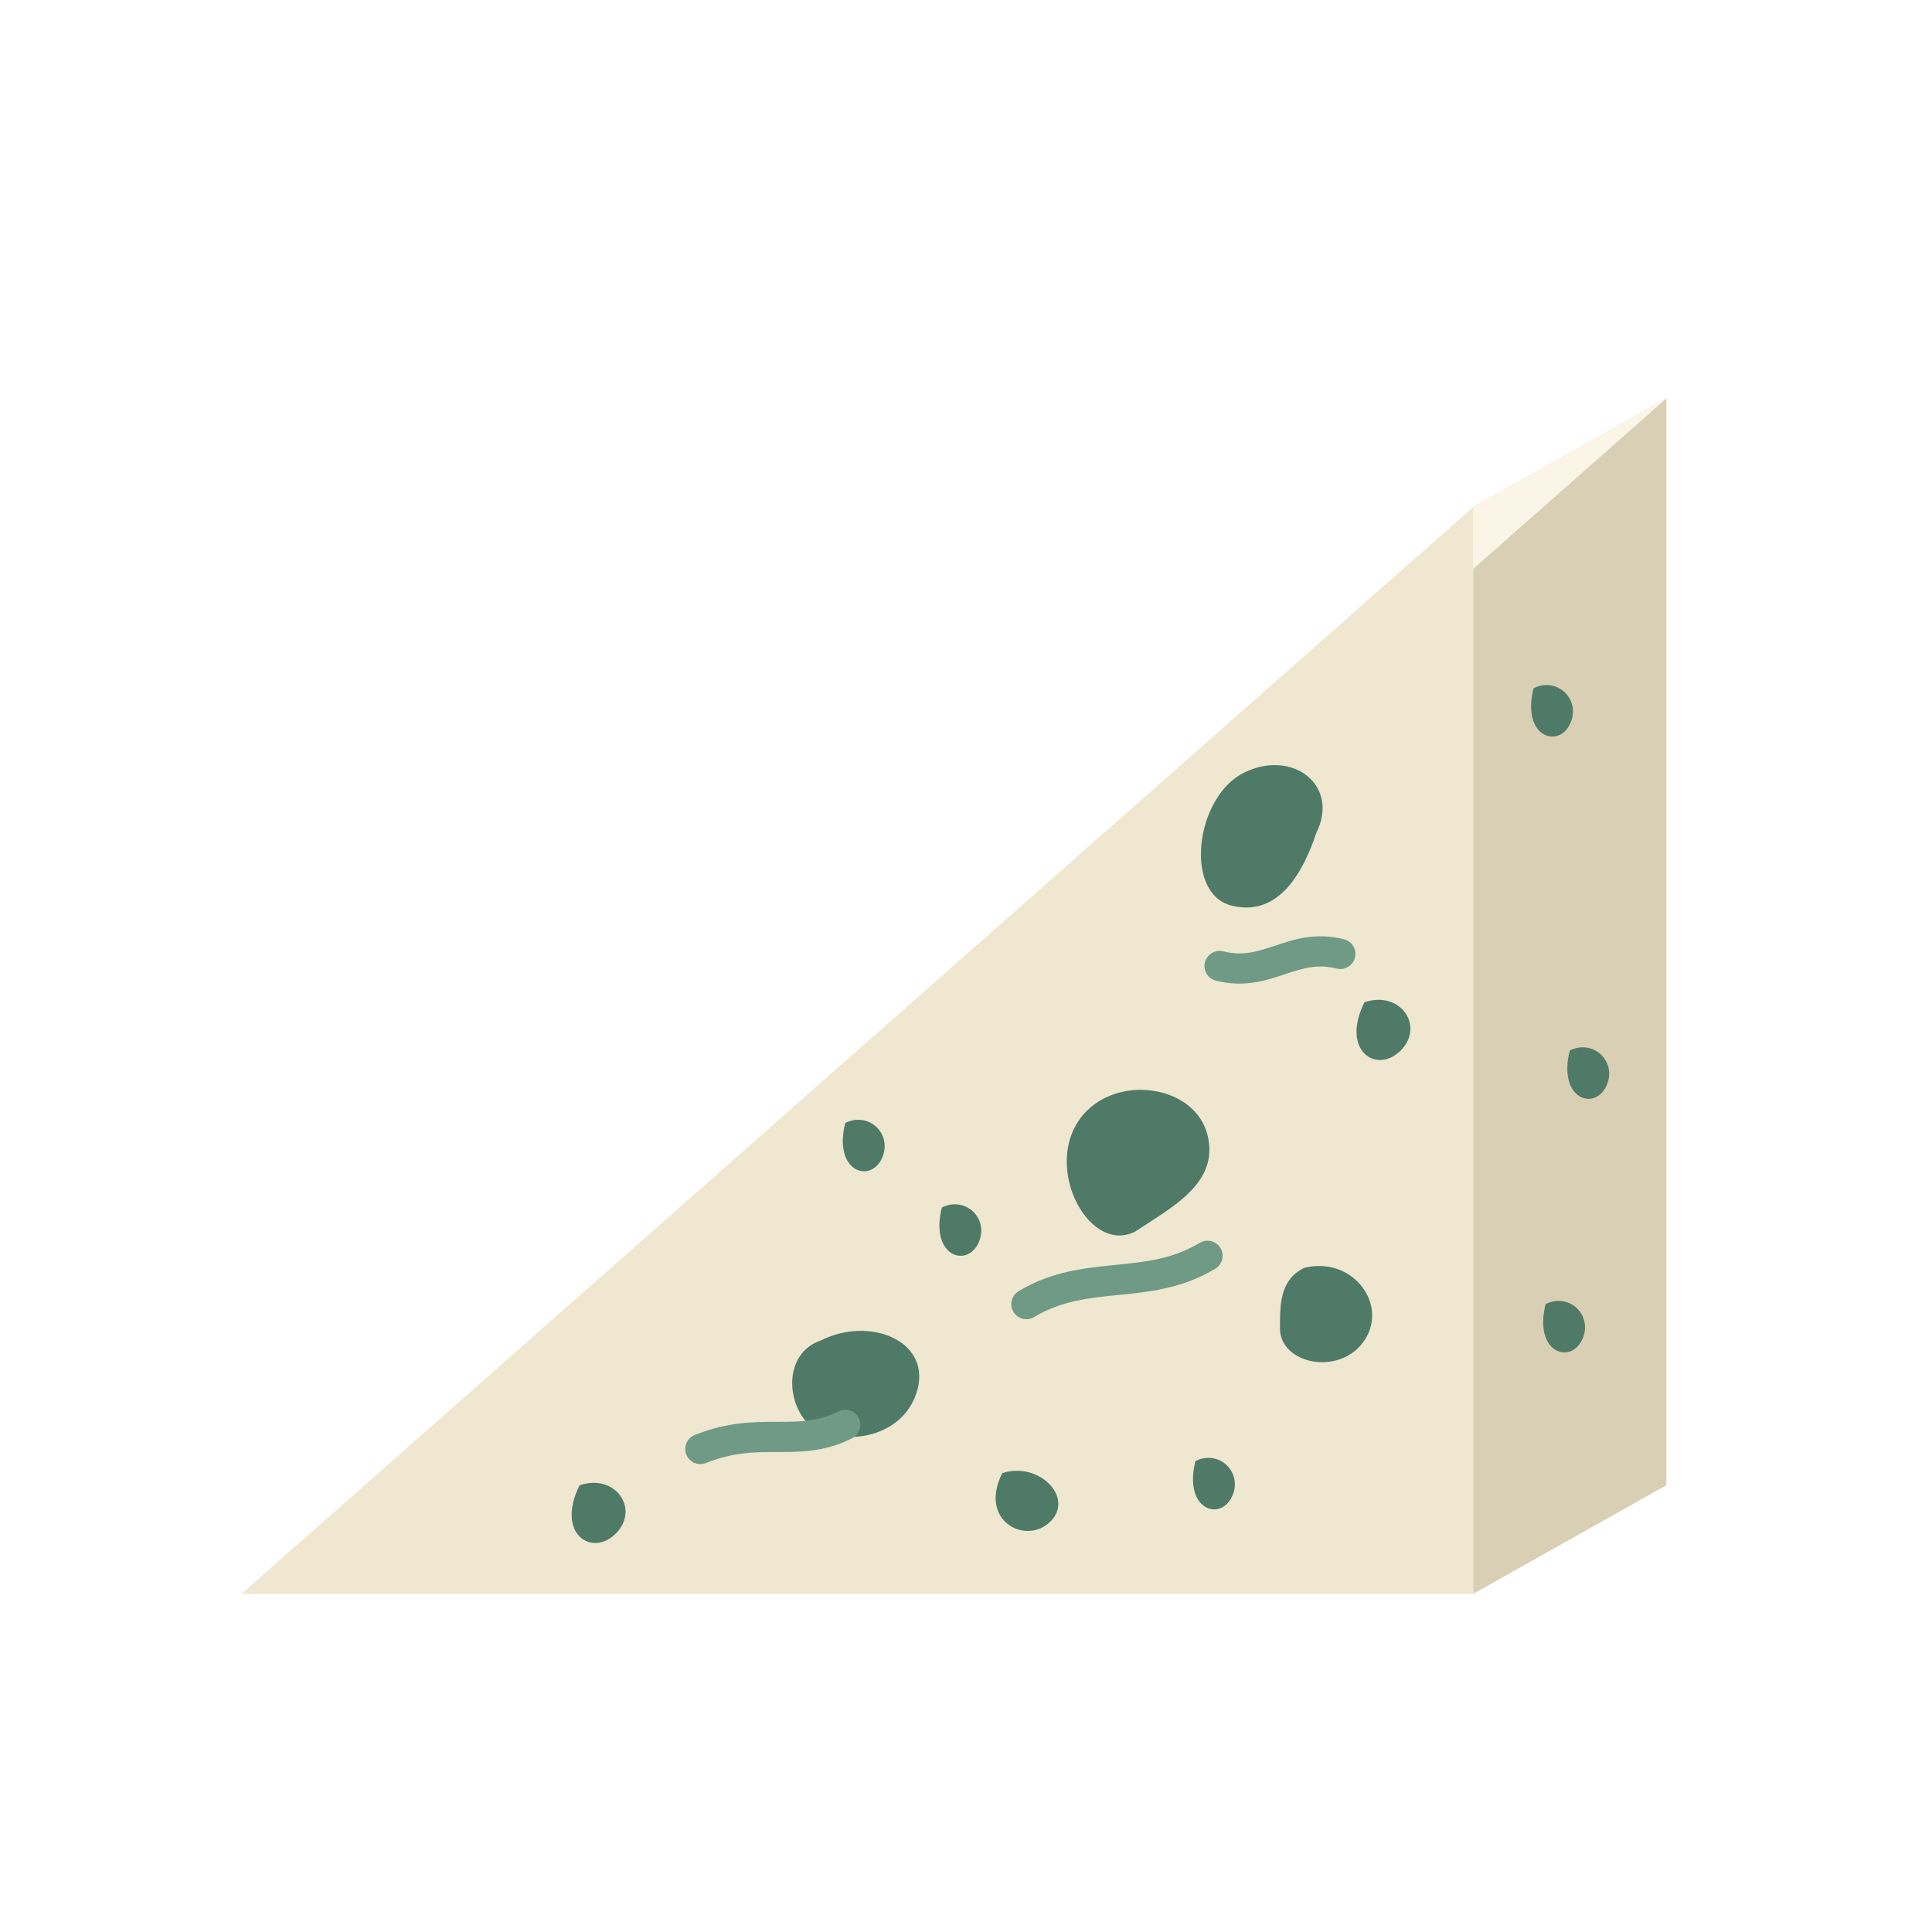
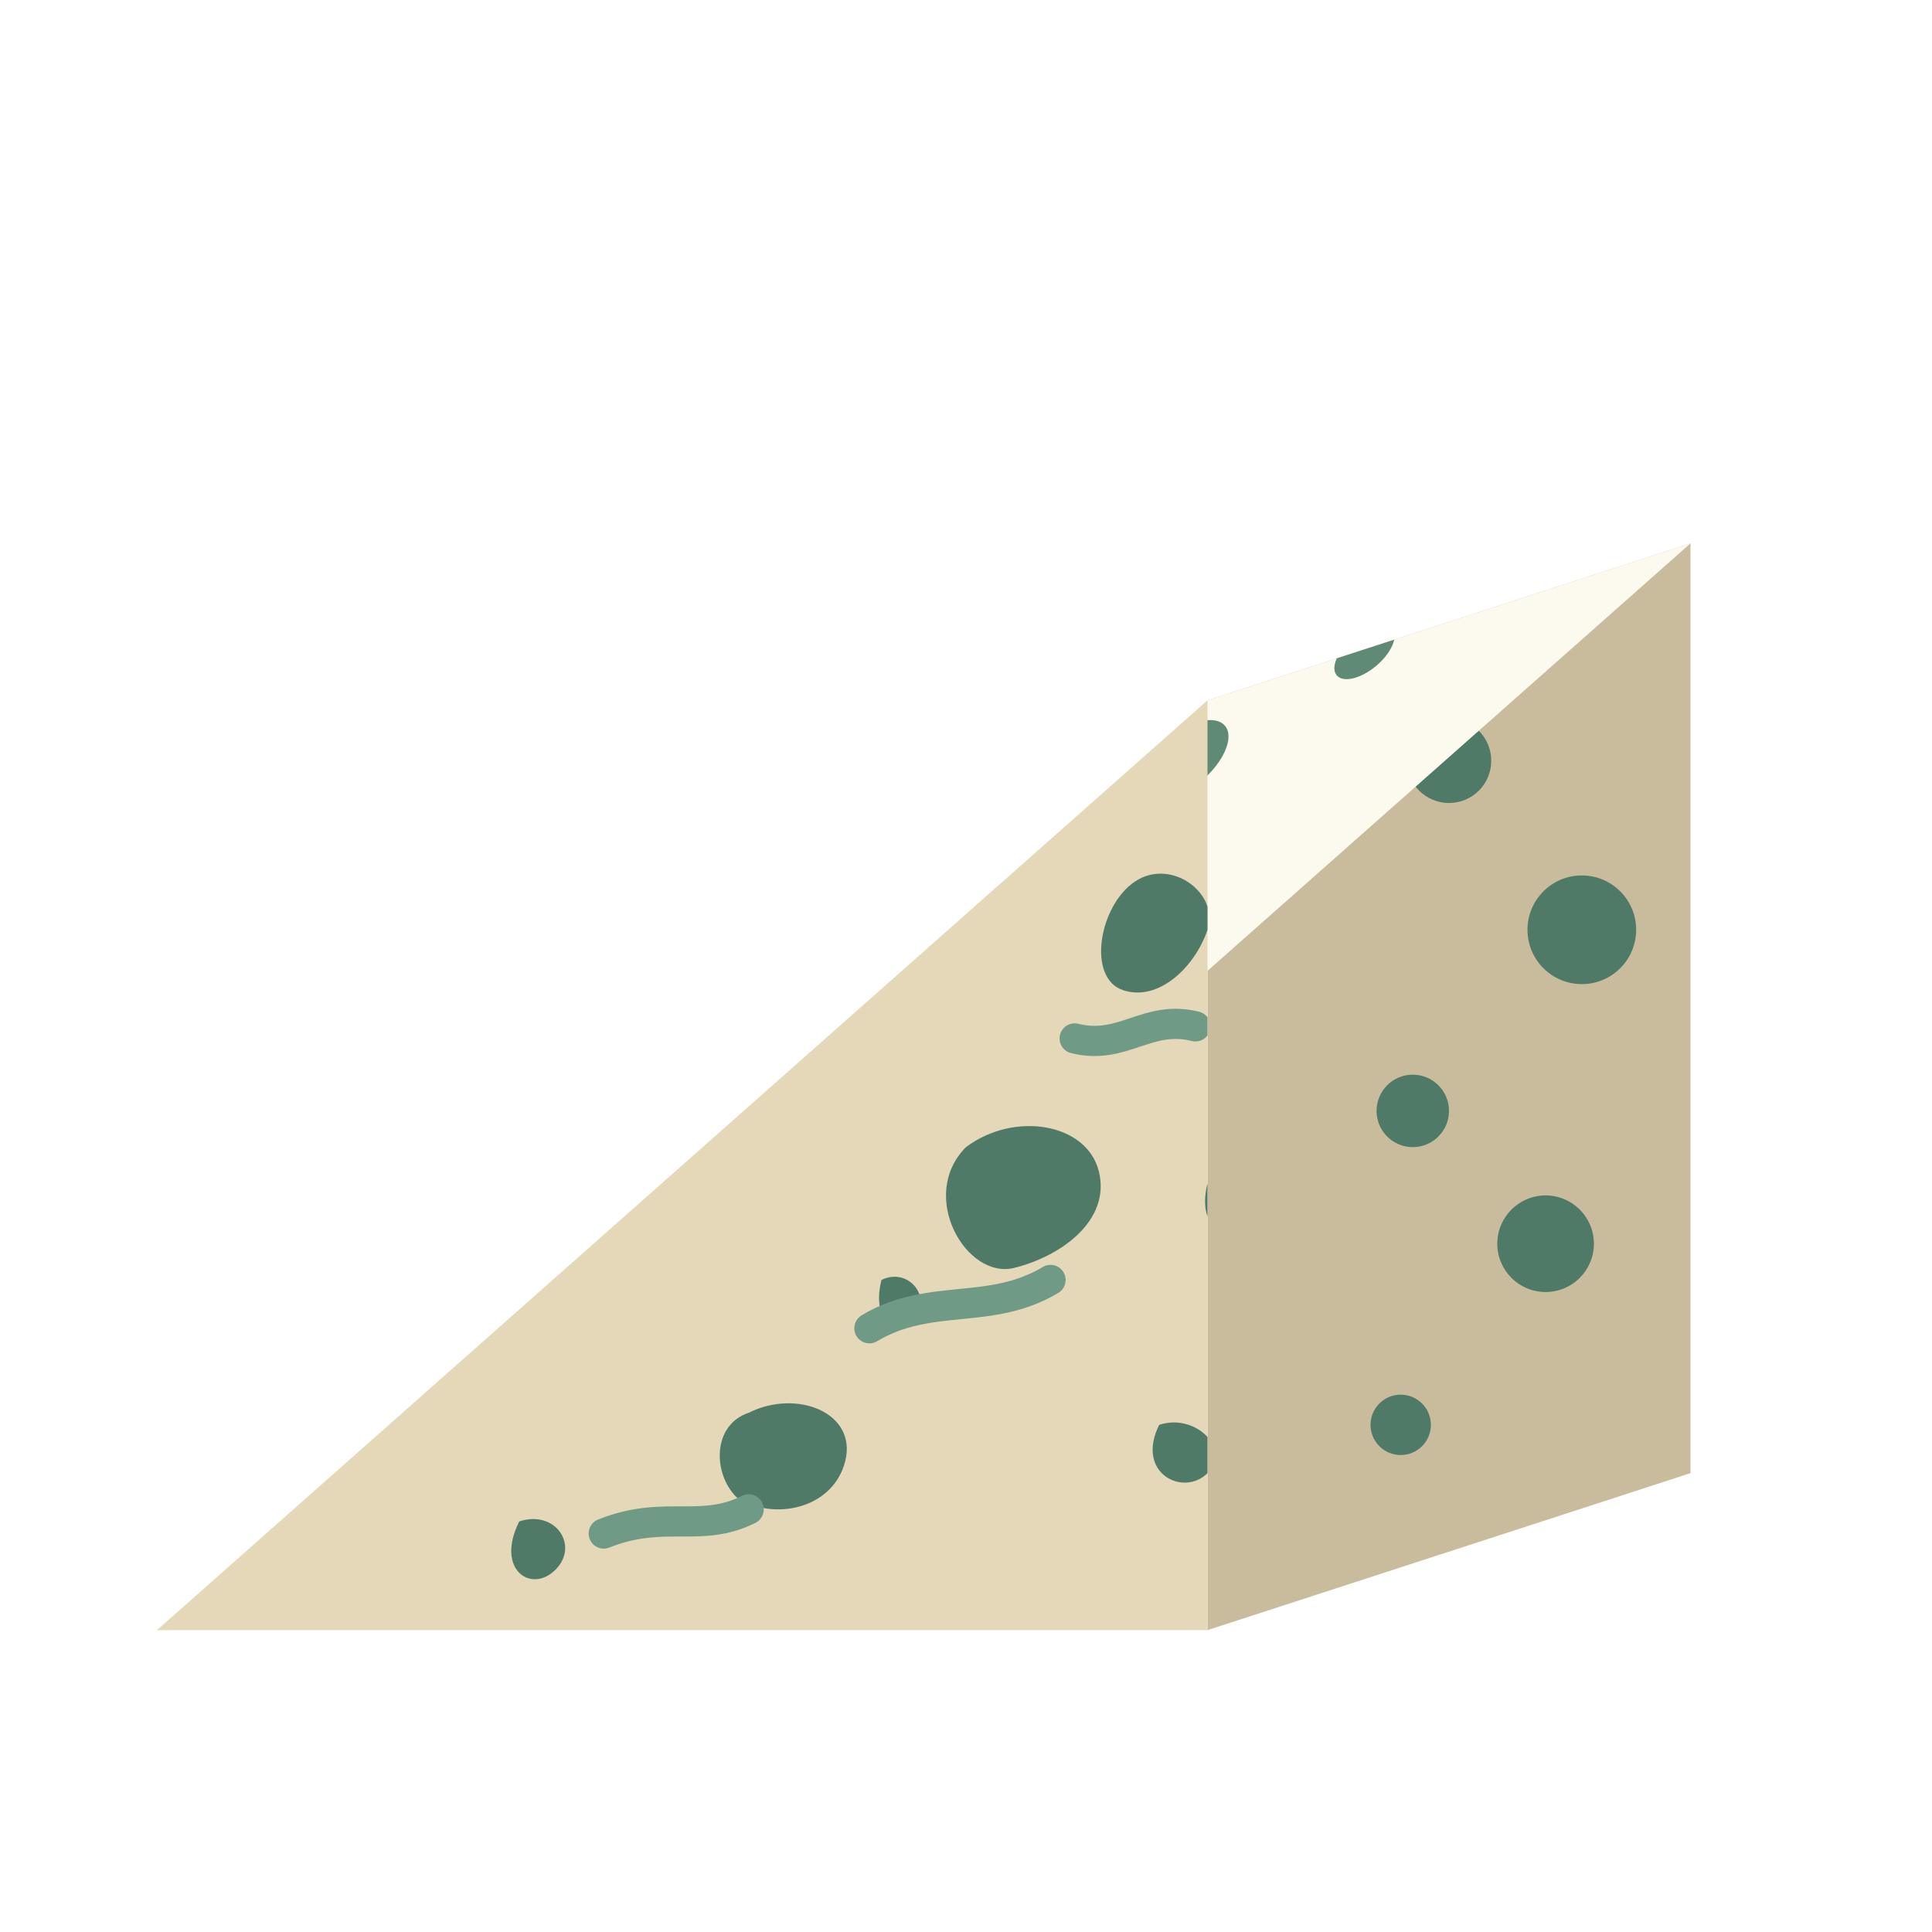
<svg xmlns="http://www.w3.org/2000/svg" viewBox="0 0 32 32">
-   <path fill="#d9cfb4" d="M24.4 8.4l3.2-1.8v18l-3.2 1.8z" />
-   <path fill="#faf5e6" d="M4 26.4L24.4 8.4l3.2-1.8L7.2 24.6z" />
-   <path fill="#efe7d0" d="M4 26.4H24.4V8.4z" />
-   <path fill="#4f7a68" d="M20.6 12.8c.8-.4 1.6.2 1.2 1c-.2.6-.6 1.4-1.4 1.2c-.8-.2-.6-1.8.2-2.2zM18 18.4c.6-.6 1.8-.4 2 .4c.2.8-.6 1.2-1.2 1.6c-.8.4-1.6-1.2-.8-2zM21.6 21c.8-.2 1.4.6 1 1.2c-.4.6-1.4.4-1.4-.2c0-.4 0-.8.4-1zM13.6 22.2c.8-.4 1.8 0 1.6.8c-.2.8-1.2 1-1.8.6c-.4-.4-.4-1.2.2-1.4zM9.6 24.6c.6-.2 1 .4.6.8c-.4.4-1 0-.6-.8zM16.6 24.4c.6-.2 1.2.4.8.8c-.4.4-1.2 0-.8-.8zM22.6 16.6c.6-.2 1 .4.6.8c-.4.4-1 0-.6-.8zM15.6 20c.4-.2.8.2.6.6c-.2.4-.8.2-.6-.6zM19.8 24.2c.4-.2.8.2.6.6c-.2.4-.8.2-.6-.6z" />
-   <path fill="none" stroke="#6f9a86" stroke-linecap="round" stroke-width=".5" d="M17 21.6c1-.6 2-.2 3-.8M20.2 16c.8.2 1.2-.4 2-.2M11.6 24c1-.4 1.6 0 2.4-.4" />
-   <path fill="#4f7a68" d="M25.4 11.4c.4-.2.8.2.6.6c-.2.4-.8.2-.6-.6zM26 17.4c.4-.2.8.2.6.6c-.2.4-.8.2-.6-.6zM25.6 21.6c.4-.2.8.2.6.6c-.2.4-.8.2-.6-.6zM14 18.6c.4-.2.8.2.6.6c-.2.4-.8.2-.6-.6z" />
+   <clipPath id="rq1">
+     <path d="M20 11.6L28 9V24.4L20 27z" />
+   </clipPath>
+   <clipPath id="rq2">
+     <path d="M2.6 27L20 11.6L28 9L10.6 24.4z" />
+   </clipPath>
+   <clipPath id="rq3">
+     <path d="M2.6 27H20V11.6z" />
+   </clipPath>
+   <path fill="#c9bc9c" d="M20 11.6L28 9V24.4L20 27z" />
+   <g clip-path="url(#rq1)">
+     <g fill="#4f7a68">
+       <circle cx="24" cy="12.6" r=".7" />
+       <circle cx="26.2" cy="15.4" r=".9" />
+       <circle cx="23.4" cy="18.4" r=".6" />
+       <circle cx="25.6" cy="20.6" r=".8" />
+       <circle cx="23.2" cy="23.6" r=".5" />
+     </g>
+   </g>
+   <path fill="#fcf9ee" d="M2.6 27L20 11.6L28 9L10.6 24.4z" />
+   <g clip-path="url(#rq2)">
+     <g fill="#5f8a76">
+       <ellipse cx="13" cy="19.4" rx="1" ry=".5" transform="rotate(-40 13 19.4)" />
+       <ellipse cx="19.6" cy="12.6" rx=".9" ry=".45" transform="rotate(-40 19.6 12.6)" />
+       <ellipse cx="9" cy="23.6" rx=".7" ry=".35" transform="rotate(-40 9 23.6)" />
+       <ellipse cx="22.6" cy="10.8" rx=".6" ry=".3" transform="rotate(-40 22.6 10.8)" />
+       <ellipse cx="16.4" cy="16.8" rx=".5" ry=".3" transform="rotate(-40 16.4 16.8)" />
+     </g>
+   </g>
+   <path fill="#e4d8b8" d="M2.6 27H20V11.6z" />
+   <g clip-path="url(#rq3)">
+     <g transform="translate(0 0)" fill="#4f7a68">
+       <path d="M16 19c.8-.6 2-.4 2.2.4c.2.8-.6 1.4-1.4 1.6c-.8.2-1.6-1.2-.8-2zM12.4 23.4c.8-.4 1.8 0 1.6.8c-.2.8-1.2 1-1.8.6c-.4-.4-.4-1.2.2-1.4zM18.8 14.6c.6-.4 1.4.2 1.2.8c-.2.6-.8 1.2-1.4 1c-.6-.2-.4-1.4.2-1.8zM19.2 23.6c.6-.2 1.2.4.8.8c-.4.4-1.2 0-.8-.8zM8.6 25.2c.6-.2 1 .4.6.8c-.4.4-1 0-.6-.8zM14.6 21.2c.4-.2.8.2.6.6c-.2.4-.8.2-.6-.6zM20 19.6c.4-.2.8.2.6.6c-.2.4-.8.2-.6-.6z" />
+     </g>
+     <path fill="none" stroke="#6f9a86" stroke-linecap="round" stroke-width=".5" d="M14.4 22c1-.6 2-.2 3-.8M17.8 17.2c.8.2 1.2-.4 2-.2M10 25.4c1-.4 1.6 0 2.4-.4" />
+   </g>
</svg>
